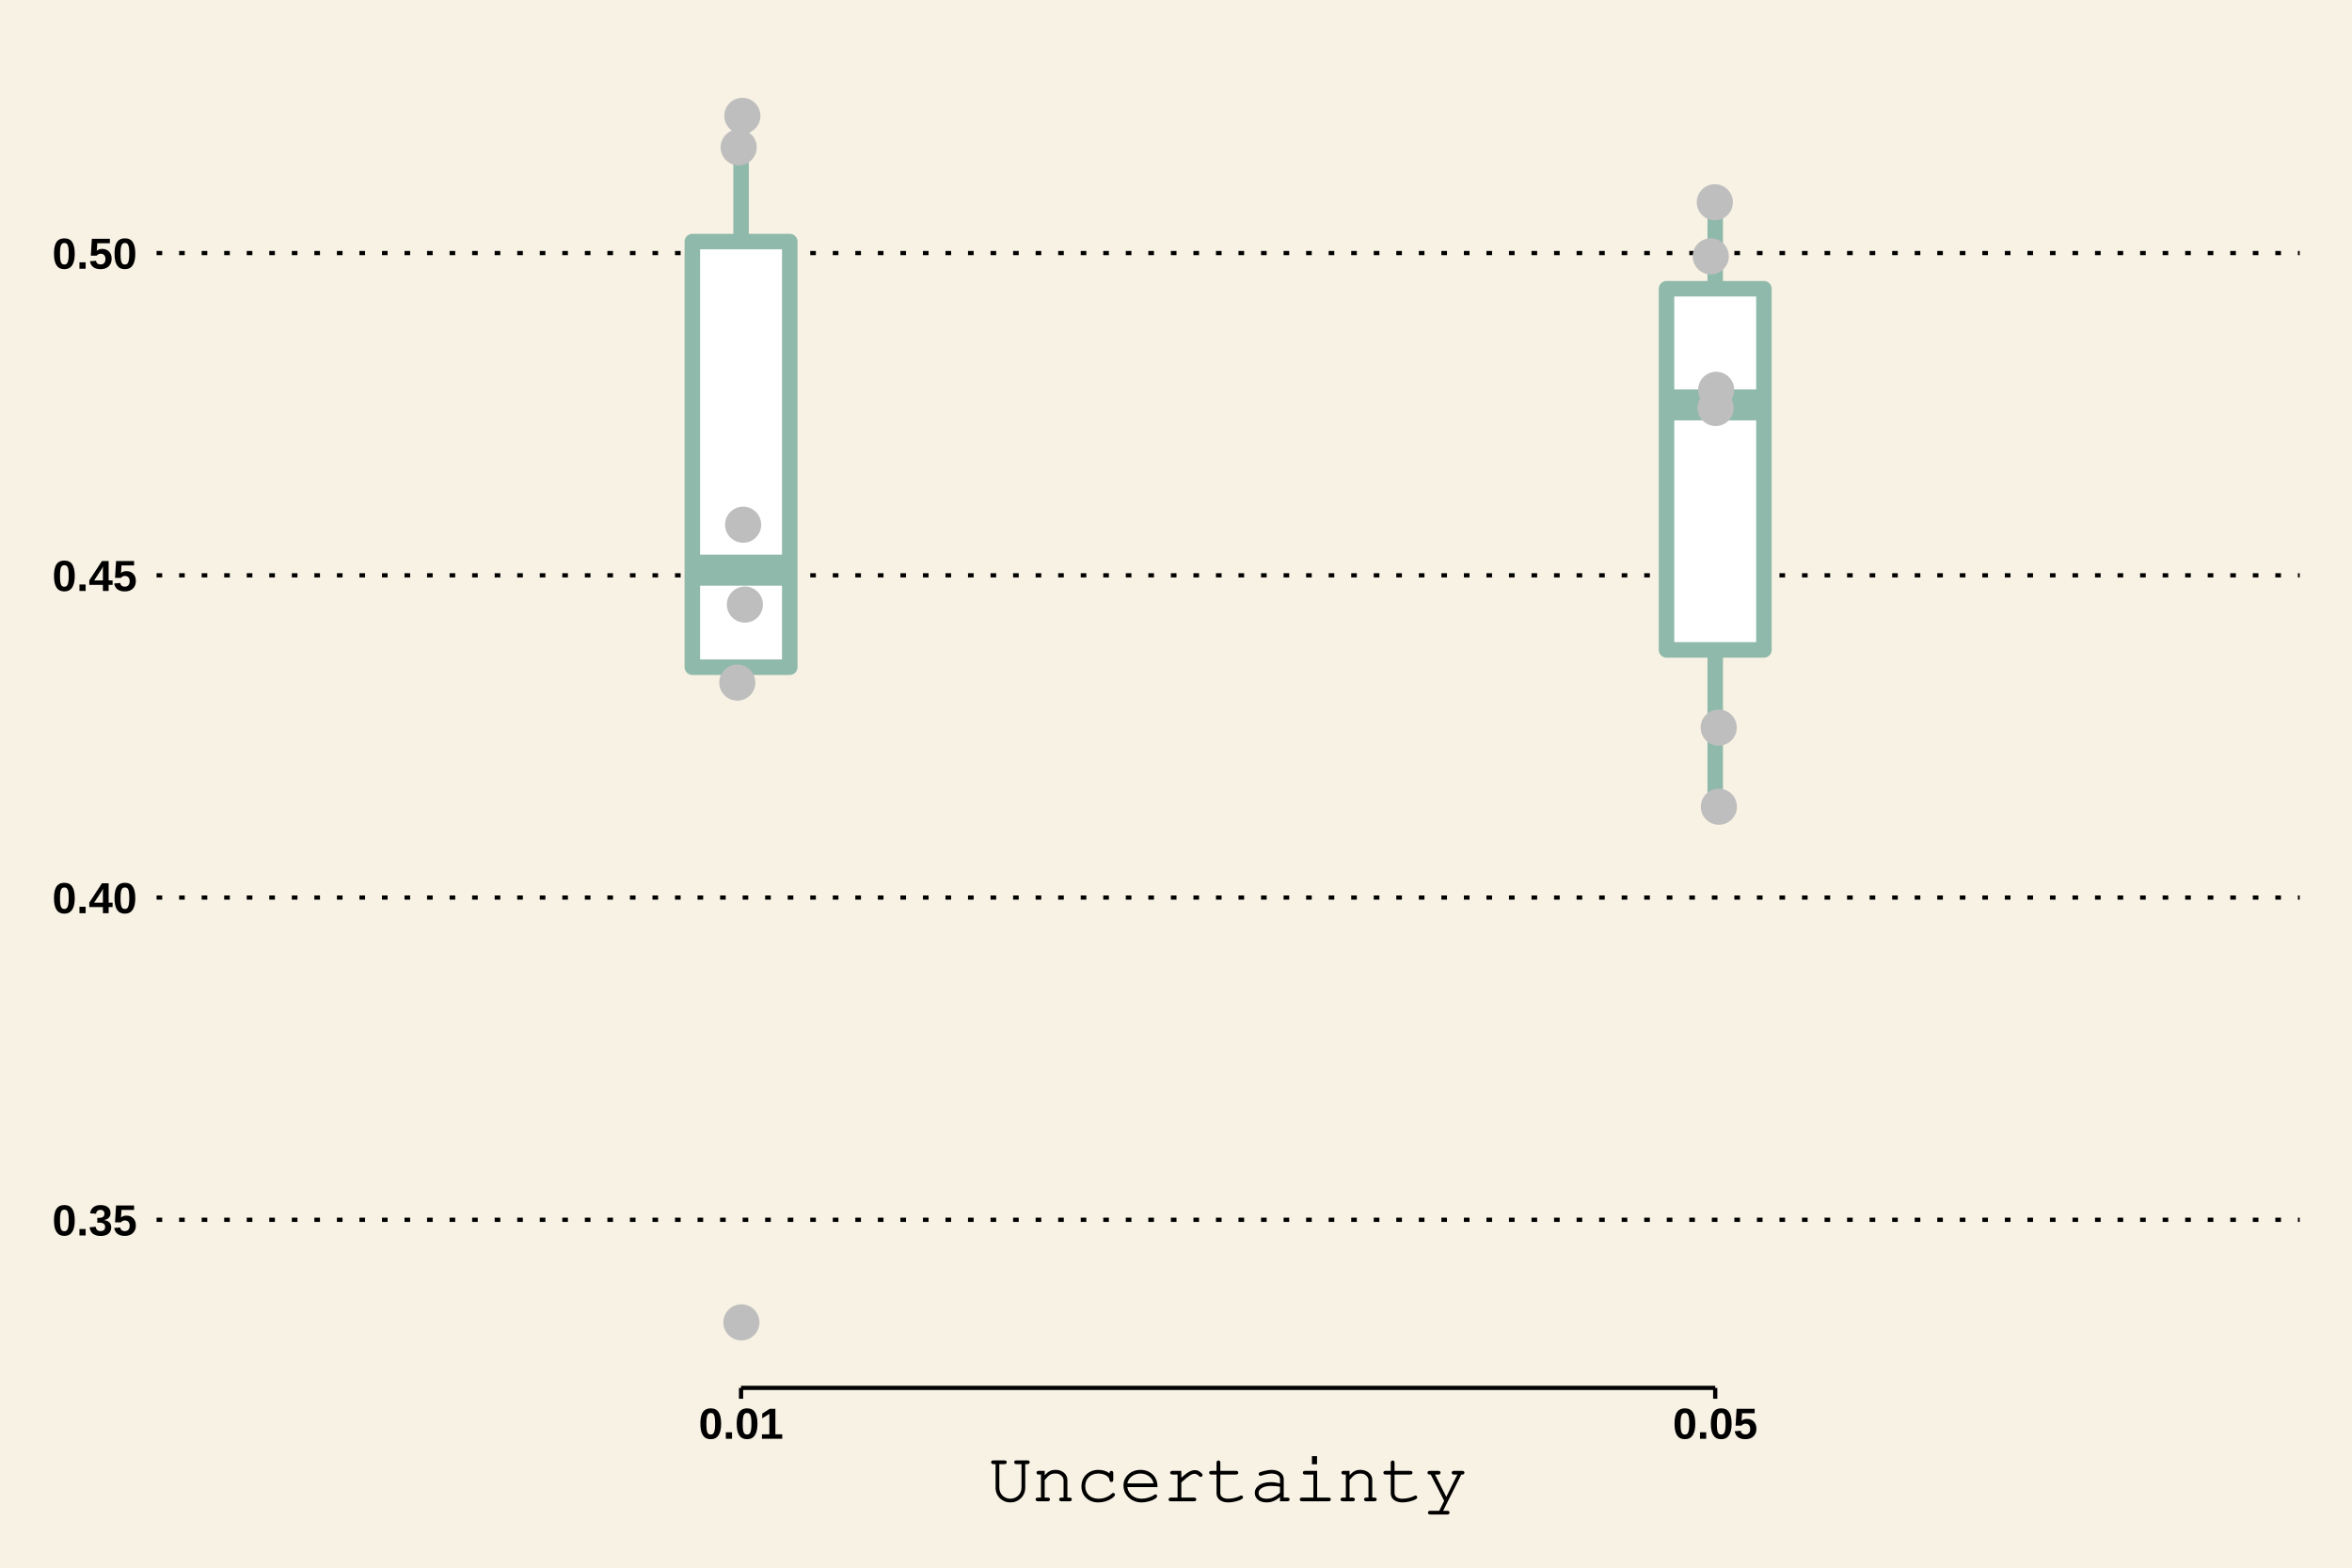
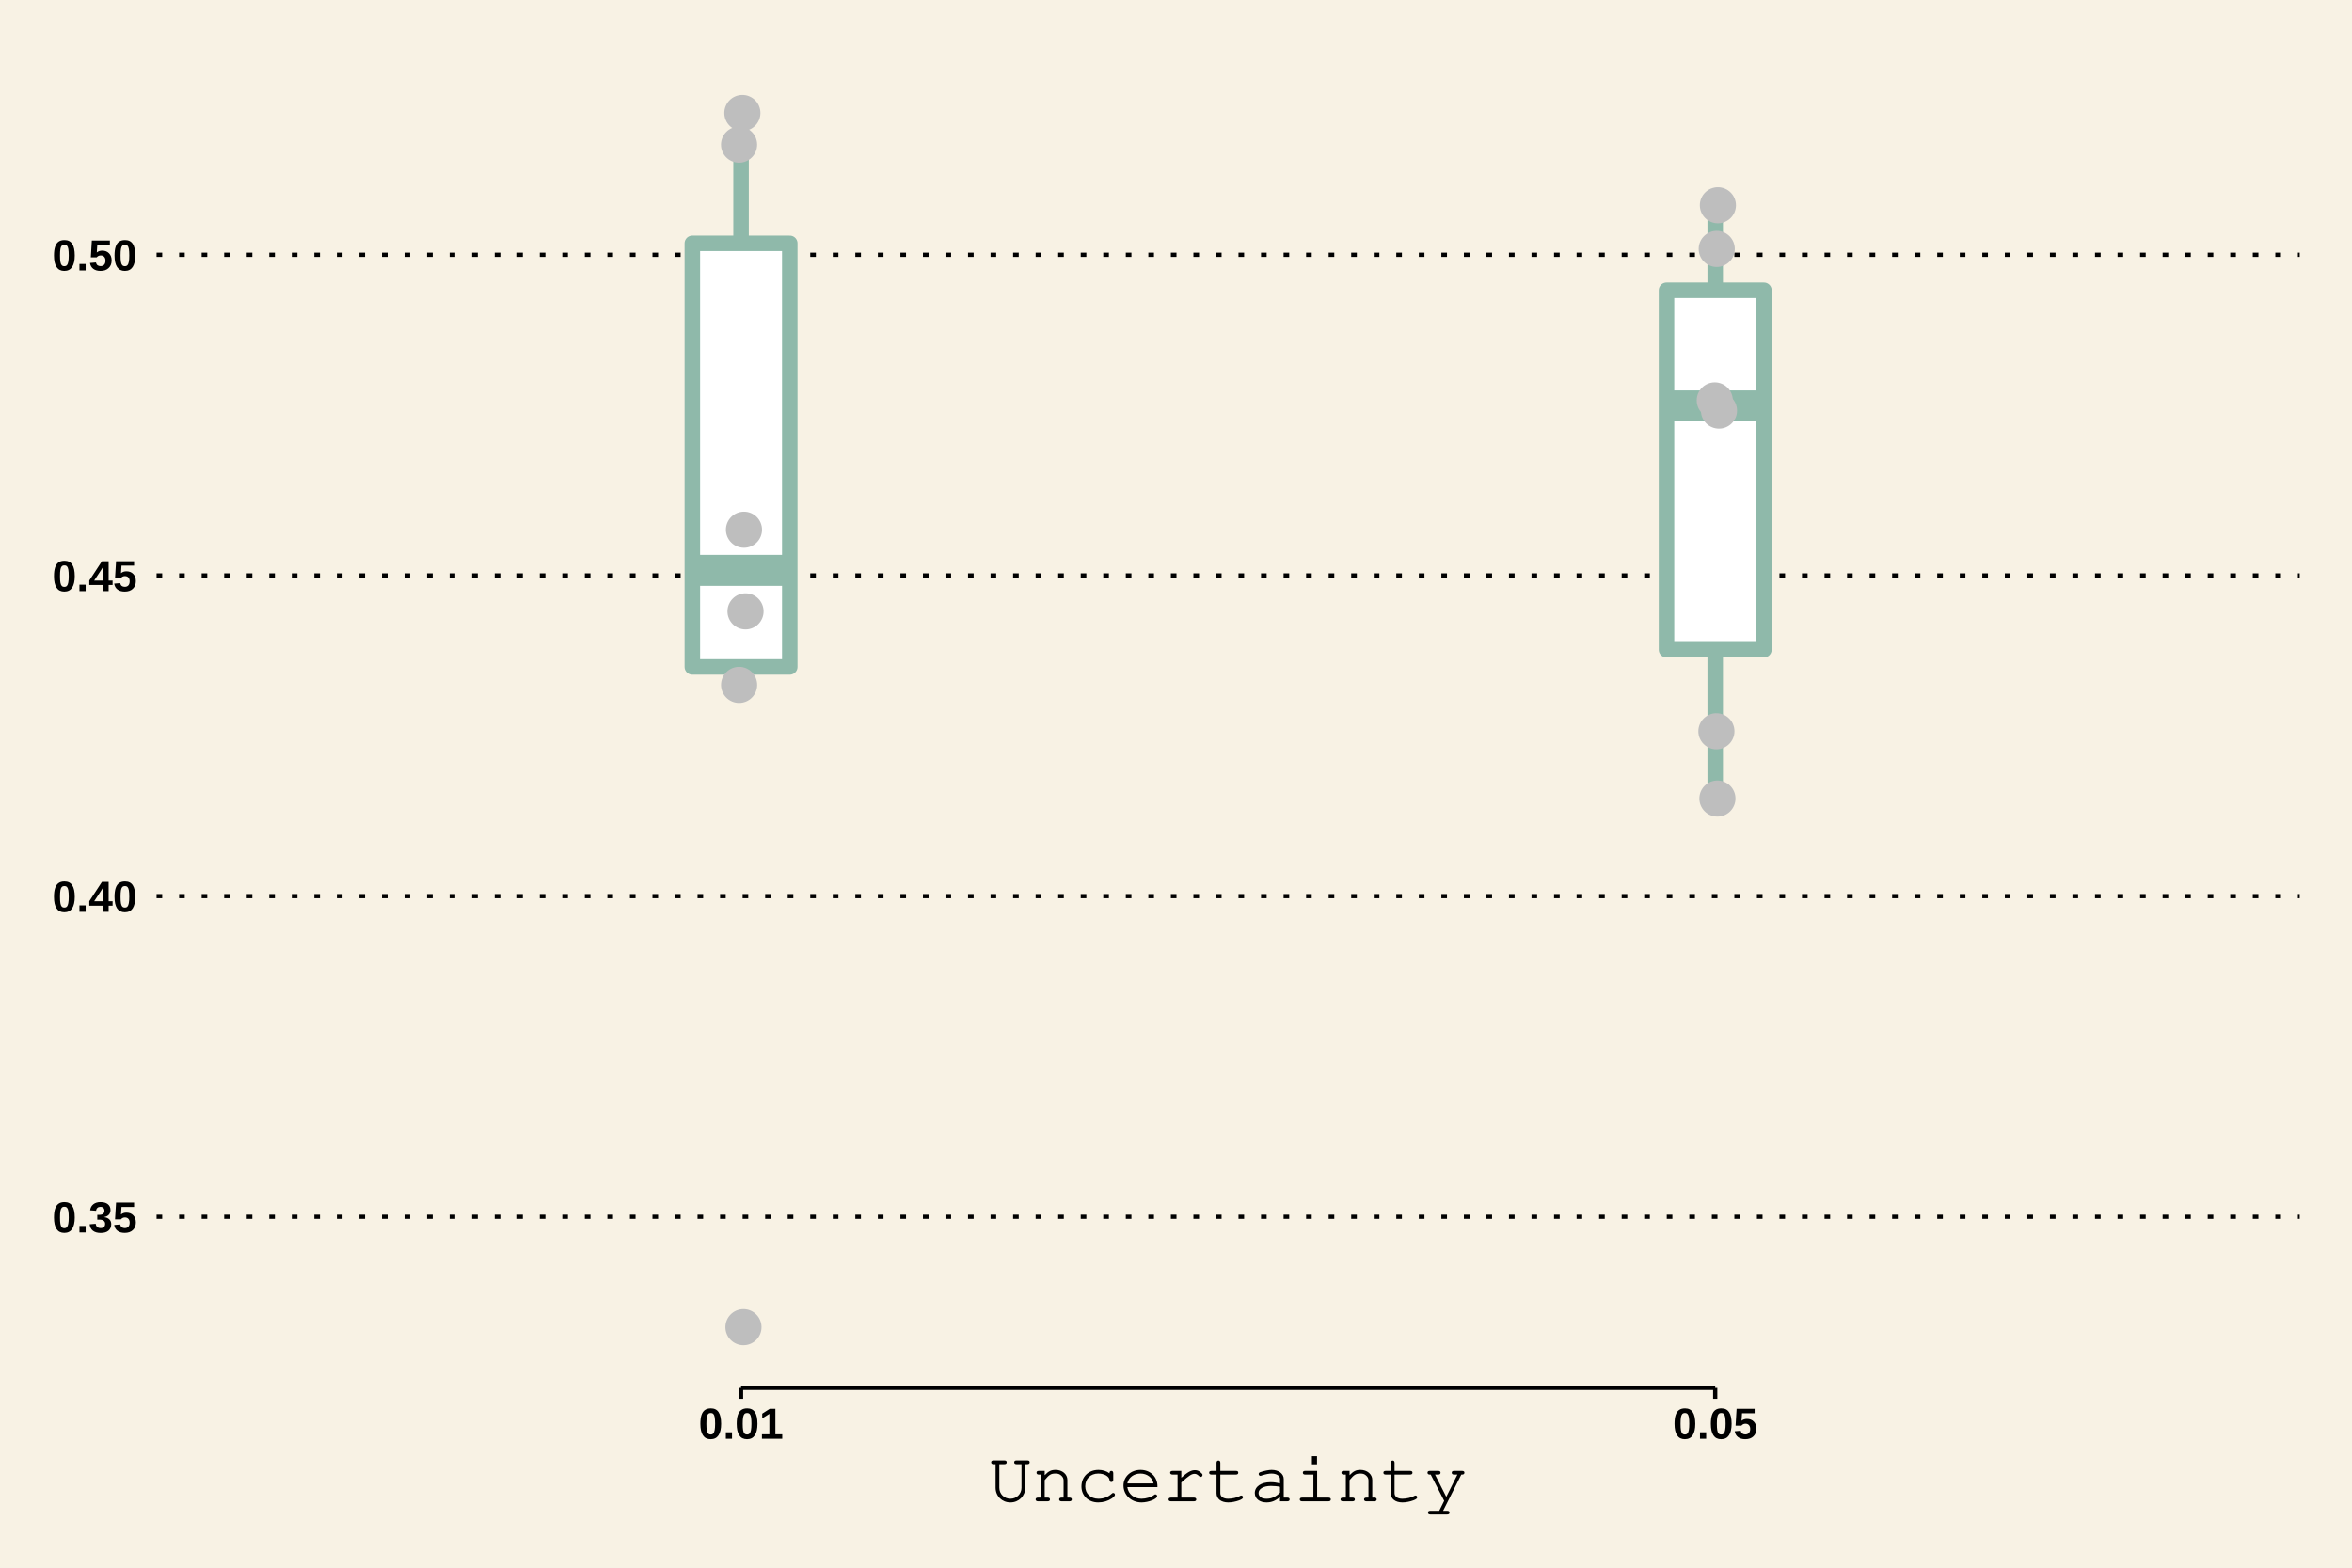
<svg xmlns="http://www.w3.org/2000/svg" class="svglite" width="648.00pt" height="432.00pt" viewBox="0 0 648.00 432.00">
  <defs>
    <style type="text/css">
    .svglite line, .svglite polyline, .svglite polygon, .svglite path, .svglite rect, .svglite circle {
      fill: none;
      stroke: #000000;
      stroke-linecap: round;
      stroke-linejoin: round;
      stroke-miterlimit: 10.00;
    }
  </style>
  </defs>
  <rect width="100%" height="100%" style="stroke: none; fill: #F8F2E4;" />
  <defs>
    <clipPath id="cpMC4wMHw2NDguMDB8MC4wMHw0MzIuMDA=">
      <rect x="0.00" y="0.00" width="648.00" height="432.00" />
    </clipPath>
  </defs>
  <g clip-path="url(#cpMC4wMHw2NDguMDB8MC4wMHw0MzIuMDA=)">
    <rect x="-0" y="0" width="648.00" height="432.00" style="stroke-width: 1.16; stroke: none; fill: #F8F2E4;" />
  </g>
  <defs>
    <clipPath id="cpNDMuMTR8NjMzLjYwfDE0LjQwfDM4Mi40NQ==">
      <rect x="43.14" y="14.40" width="590.46" height="368.05" />
    </clipPath>
  </defs>
  <g clip-path="url(#cpNDMuMTR8NjMzLjYwfDE0LjQwfDM4Mi40NQ==)">
    <rect x="43.14" y="14.40" width="590.46" height="368.05" style="stroke-width: 1.16; stroke: none; fill: #F8F2E4;" />
-     <polyline points="43.14,336.13 633.60,336.13 " style="stroke-width: 1.16; stroke-dasharray: 1.55,4.66; stroke-linecap: butt;" />
-     <polyline points="43.14,247.33 633.60,247.33 " style="stroke-width: 1.16; stroke-dasharray: 1.55,4.66; stroke-linecap: butt;" />
-     <polyline points="43.14,158.53 633.60,158.53 " style="stroke-width: 1.16; stroke-dasharray: 1.55,4.66; stroke-linecap: butt;" />
-     <polyline points="43.14,69.74 633.60,69.74 " style="stroke-width: 1.16; stroke-dasharray: 1.55,4.66; stroke-linecap: butt;" />
-     <circle cx="204.17" cy="365.72" r="1.95" style="stroke-width: 0.71; stroke: #8FB9AA; fill: #8FB9AA;" />
-     <line x1="204.17" y1="66.57" x2="204.17" y2="31.13" style="stroke-width: 4.27; stroke: #8FB9AA; stroke-linecap: butt;" />
-     <line x1="204.17" y1="183.86" x2="204.17" y2="189.02" style="stroke-width: 4.27; stroke: #8FB9AA; stroke-linecap: butt;" />
-     <polygon points="190.75,66.57 190.75,183.86 217.59,183.86 217.59,66.57 190.75,66.57 " style="stroke-width: 4.27; stroke: #8FB9AA; fill: #FFFFFF;" />
-     <line x1="190.75" y1="157.12" x2="217.59" y2="157.12" style="stroke-width: 8.54; stroke: #8FB9AA; stroke-linecap: butt;" />
-     <line x1="472.56" y1="79.56" x2="472.56" y2="57.23" style="stroke-width: 4.27; stroke: #8FB9AA; stroke-linecap: butt;" />
-     <line x1="472.56" y1="179.09" x2="472.56" y2="221.96" style="stroke-width: 4.27; stroke: #8FB9AA; stroke-linecap: butt;" />
-     <polygon points="459.14,79.56 459.14,179.09 485.98,179.09 485.98,79.56 459.14,79.56 " style="stroke-width: 4.27; stroke: #8FB9AA; fill: #FFFFFF;" />
-     <line x1="459.14" y1="111.58" x2="485.98" y2="111.58" style="stroke-width: 8.54; stroke: #8FB9AA; stroke-linecap: butt;" />
-     <circle cx="205.22" cy="166.60" r="4.62" style="stroke-width: 0.71; stroke: #BEBEBE; fill: #BEBEBE;" />
-     <circle cx="203.14" cy="188.10" r="4.62" style="stroke-width: 0.71; stroke: #BEBEBE; fill: #BEBEBE;" />
-     <circle cx="204.53" cy="31.93" r="4.62" style="stroke-width: 0.71; stroke: #BEBEBE; fill: #BEBEBE;" />
-     <circle cx="203.51" cy="40.60" r="4.62" style="stroke-width: 0.71; stroke: #BEBEBE; fill: #BEBEBE;" />
-     <circle cx="204.74" cy="144.59" r="4.62" style="stroke-width: 0.71; stroke: #BEBEBE; fill: #BEBEBE;" />
-     <circle cx="204.26" cy="364.40" r="4.62" style="stroke-width: 0.71; stroke: #BEBEBE; fill: #BEBEBE;" />
-     <circle cx="473.52" cy="200.50" r="4.62" style="stroke-width: 0.71; stroke: #BEBEBE; fill: #BEBEBE;" />
-     <circle cx="472.46" cy="55.74" r="4.62" style="stroke-width: 0.71; stroke: #BEBEBE; fill: #BEBEBE;" />
-     <circle cx="473.57" cy="222.30" r="4.62" style="stroke-width: 0.71; stroke: #BEBEBE; fill: #BEBEBE;" />
-     <circle cx="472.82" cy="107.42" r="4.62" style="stroke-width: 0.71; stroke: #BEBEBE; fill: #BEBEBE;" />
-     <circle cx="471.33" cy="70.64" r="4.62" style="stroke-width: 0.71; stroke: #BEBEBE; fill: #BEBEBE;" />
-     <circle cx="472.67" cy="112.43" r="4.62" style="stroke-width: 0.71; stroke: #BEBEBE; fill: #BEBEBE;" />
+     <polyline points="43.14,335.30 633.60,335.30 " style="stroke-width: 1.16; stroke-dasharray: 1.55,4.66; stroke-linecap: butt;" />
+     <polyline points="43.14,246.94 633.60,246.94 " style="stroke-width: 1.16; stroke-dasharray: 1.55,4.66; stroke-linecap: butt;" />
+     <polyline points="43.14,158.58 633.60,158.58 " style="stroke-width: 1.16; stroke-dasharray: 1.55,4.66; stroke-linecap: butt;" />
+     <polyline points="43.14,70.21 633.60,70.21 " style="stroke-width: 1.16; stroke-dasharray: 1.55,4.66; stroke-linecap: butt;" />
+     <circle cx="204.17" cy="364.76" r="1.95" style="stroke-width: 0.71; stroke: #8FB9AA; fill: #8FB9AA;" />
+     <line x1="204.17" y1="67.06" x2="204.17" y2="31.80" style="stroke-width: 4.27; stroke: #8FB9AA; stroke-linecap: butt;" />
+     <line x1="204.17" y1="183.78" x2="204.17" y2="188.91" style="stroke-width: 4.27; stroke: #8FB9AA; stroke-linecap: butt;" />
+     <polygon points="190.75,67.06 190.75,183.78 217.59,183.78 217.59,67.06 190.75,67.06 " style="stroke-width: 4.27; stroke: #8FB9AA; fill: #FFFFFF;" />
+     <line x1="190.75" y1="157.17" x2="217.59" y2="157.17" style="stroke-width: 8.54; stroke: #8FB9AA; stroke-linecap: butt;" />
+     <line x1="472.56" y1="79.99" x2="472.56" y2="57.77" style="stroke-width: 4.27; stroke: #8FB9AA; stroke-linecap: butt;" />
+     <line x1="472.56" y1="179.04" x2="472.56" y2="221.69" style="stroke-width: 4.27; stroke: #8FB9AA; stroke-linecap: butt;" />
+     <polygon points="459.14,79.99 459.14,179.04 485.98,179.04 485.98,79.99 459.14,79.99 " style="stroke-width: 4.27; stroke: #8FB9AA; fill: #FFFFFF;" />
+     <line x1="459.14" y1="111.85" x2="485.98" y2="111.85" style="stroke-width: 8.54; stroke: #8FB9AA; stroke-linecap: butt;" />
+     <circle cx="205.40" cy="168.47" r="4.62" style="stroke-width: 0.71; stroke: #BEBEBE; fill: #BEBEBE;" />
+     <circle cx="203.63" cy="188.73" r="4.62" style="stroke-width: 0.71; stroke: #BEBEBE; fill: #BEBEBE;" />
+     <circle cx="204.53" cy="31.13" r="4.62" style="stroke-width: 0.71; stroke: #BEBEBE; fill: #BEBEBE;" />
+     <circle cx="203.62" cy="39.86" r="4.62" style="stroke-width: 0.71; stroke: #BEBEBE; fill: #BEBEBE;" />
+     <circle cx="204.97" cy="145.97" r="4.62" style="stroke-width: 0.71; stroke: #BEBEBE; fill: #BEBEBE;" />
+     <circle cx="204.83" cy="365.72" r="4.62" style="stroke-width: 0.71; stroke: #BEBEBE; fill: #BEBEBE;" />
+     <circle cx="472.89" cy="201.51" r="4.62" style="stroke-width: 0.71; stroke: #BEBEBE; fill: #BEBEBE;" />
+     <circle cx="473.30" cy="56.56" r="4.62" style="stroke-width: 0.71; stroke: #BEBEBE; fill: #BEBEBE;" />
+     <circle cx="473.17" cy="220.05" r="4.62" style="stroke-width: 0.71; stroke: #BEBEBE; fill: #BEBEBE;" />
+     <circle cx="472.44" cy="110.33" r="4.62" style="stroke-width: 0.71; stroke: #BEBEBE; fill: #BEBEBE;" />
+     <circle cx="472.98" cy="68.60" r="4.62" style="stroke-width: 0.71; stroke: #BEBEBE; fill: #BEBEBE;" />
+     <circle cx="473.60" cy="113.14" r="4.62" style="stroke-width: 0.71; stroke: #BEBEBE; fill: #BEBEBE;" />
    <rect x="43.14" y="14.40" width="590.46" height="368.05" style="stroke-width: 1.16; stroke: none;" />
  </g>
  <g clip-path="url(#cpMC4wMHw2NDguMDB8MC4wMHw0MzIuMDA=)">
-     <text x="37.76" y="340.45" text-anchor="end" style="font-size: 12.00px; font-weight: bold; font-family: Arial;" textLength="23.36px" lengthAdjust="spacingAndGlyphs">0.35</text>
-     <text x="37.76" y="251.65" text-anchor="end" style="font-size: 12.00px; font-weight: bold; font-family: Arial;" textLength="23.36px" lengthAdjust="spacingAndGlyphs">0.40</text>
-     <text x="37.76" y="162.85" text-anchor="end" style="font-size: 12.00px; font-weight: bold; font-family: Arial;" textLength="23.36px" lengthAdjust="spacingAndGlyphs">0.45</text>
-     <text x="37.76" y="74.06" text-anchor="end" style="font-size: 12.00px; font-weight: bold; font-family: Arial;" textLength="23.36px" lengthAdjust="spacingAndGlyphs">0.50</text>
+     <text x="37.76" y="339.62" text-anchor="end" style="font-size: 12.00px; font-weight: bold; font-family: Arial;" textLength="23.36px" lengthAdjust="spacingAndGlyphs">0.35</text>
+     <text x="37.76" y="251.26" text-anchor="end" style="font-size: 12.00px; font-weight: bold; font-family: Arial;" textLength="23.36px" lengthAdjust="spacingAndGlyphs">0.40</text>
+     <text x="37.76" y="162.90" text-anchor="end" style="font-size: 12.00px; font-weight: bold; font-family: Arial;" textLength="23.36px" lengthAdjust="spacingAndGlyphs">0.45</text>
+     <text x="37.76" y="74.53" text-anchor="end" style="font-size: 12.00px; font-weight: bold; font-family: Arial;" textLength="23.36px" lengthAdjust="spacingAndGlyphs">0.50</text>
    <polyline points="204.17,382.45 472.56,382.45 " style="stroke-width: 1.16; stroke-linecap: butt;" />
    <polyline points="204.17,385.44 204.17,382.45 " style="stroke-width: 1.16; stroke-linecap: butt;" />
    <polyline points="472.56,385.44 472.56,382.45 " style="stroke-width: 1.16; stroke-linecap: butt;" />
    <text x="204.17" y="396.47" text-anchor="middle" style="font-size: 12.00px; font-weight: bold; font-family: Arial;" textLength="23.36px" lengthAdjust="spacingAndGlyphs">0.01</text>
    <text x="472.56" y="396.47" text-anchor="middle" style="font-size: 12.00px; font-weight: bold; font-family: Arial;" textLength="23.36px" lengthAdjust="spacingAndGlyphs">0.05</text>
    <text x="338.37" y="413.70" text-anchor="middle" style="font-size: 20.00px; font-weight: 0; font-family: Courier;" textLength="132.03px" lengthAdjust="spacingAndGlyphs">Uncertainty</text>
  </g>
</svg>
